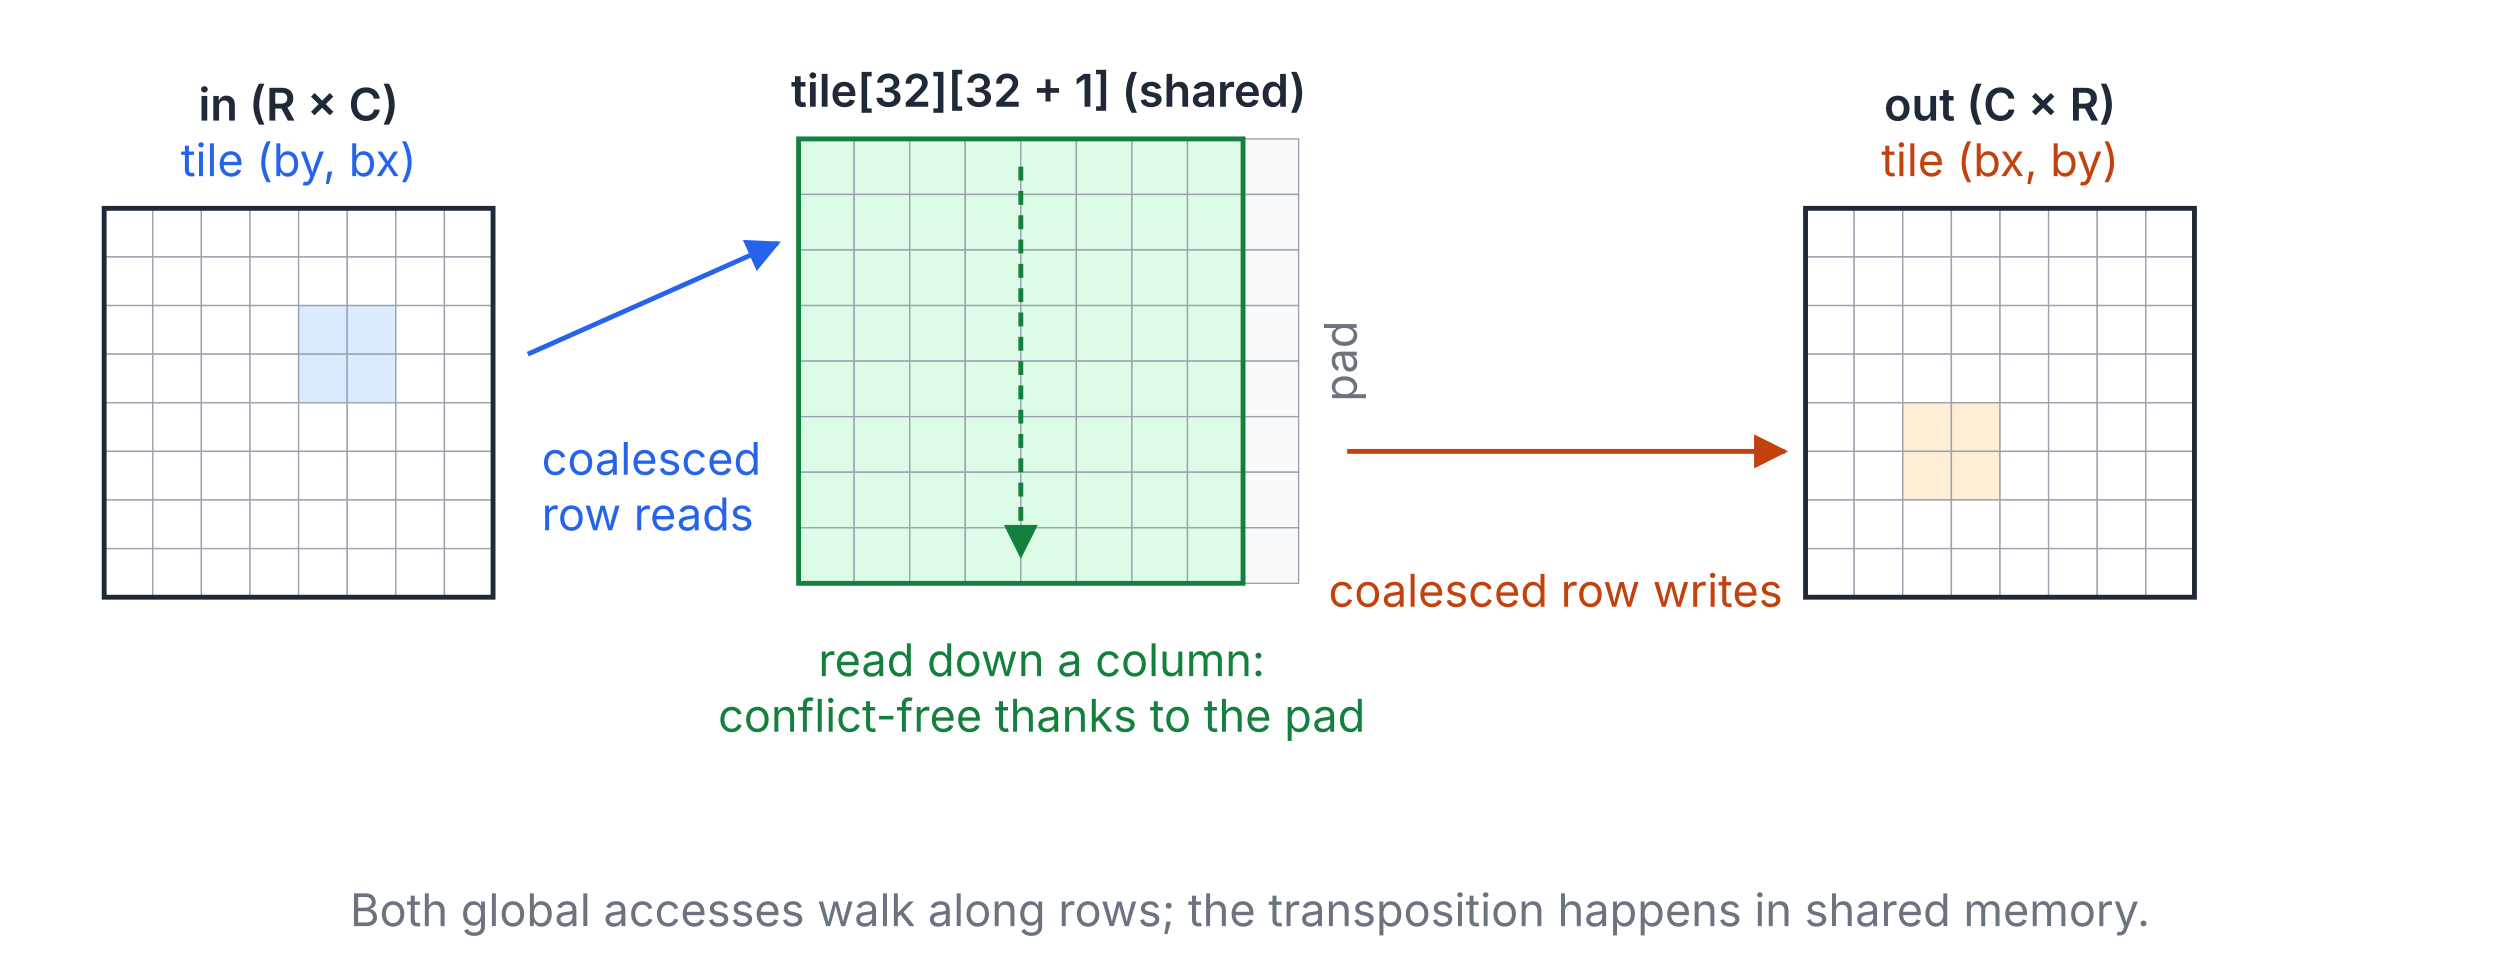
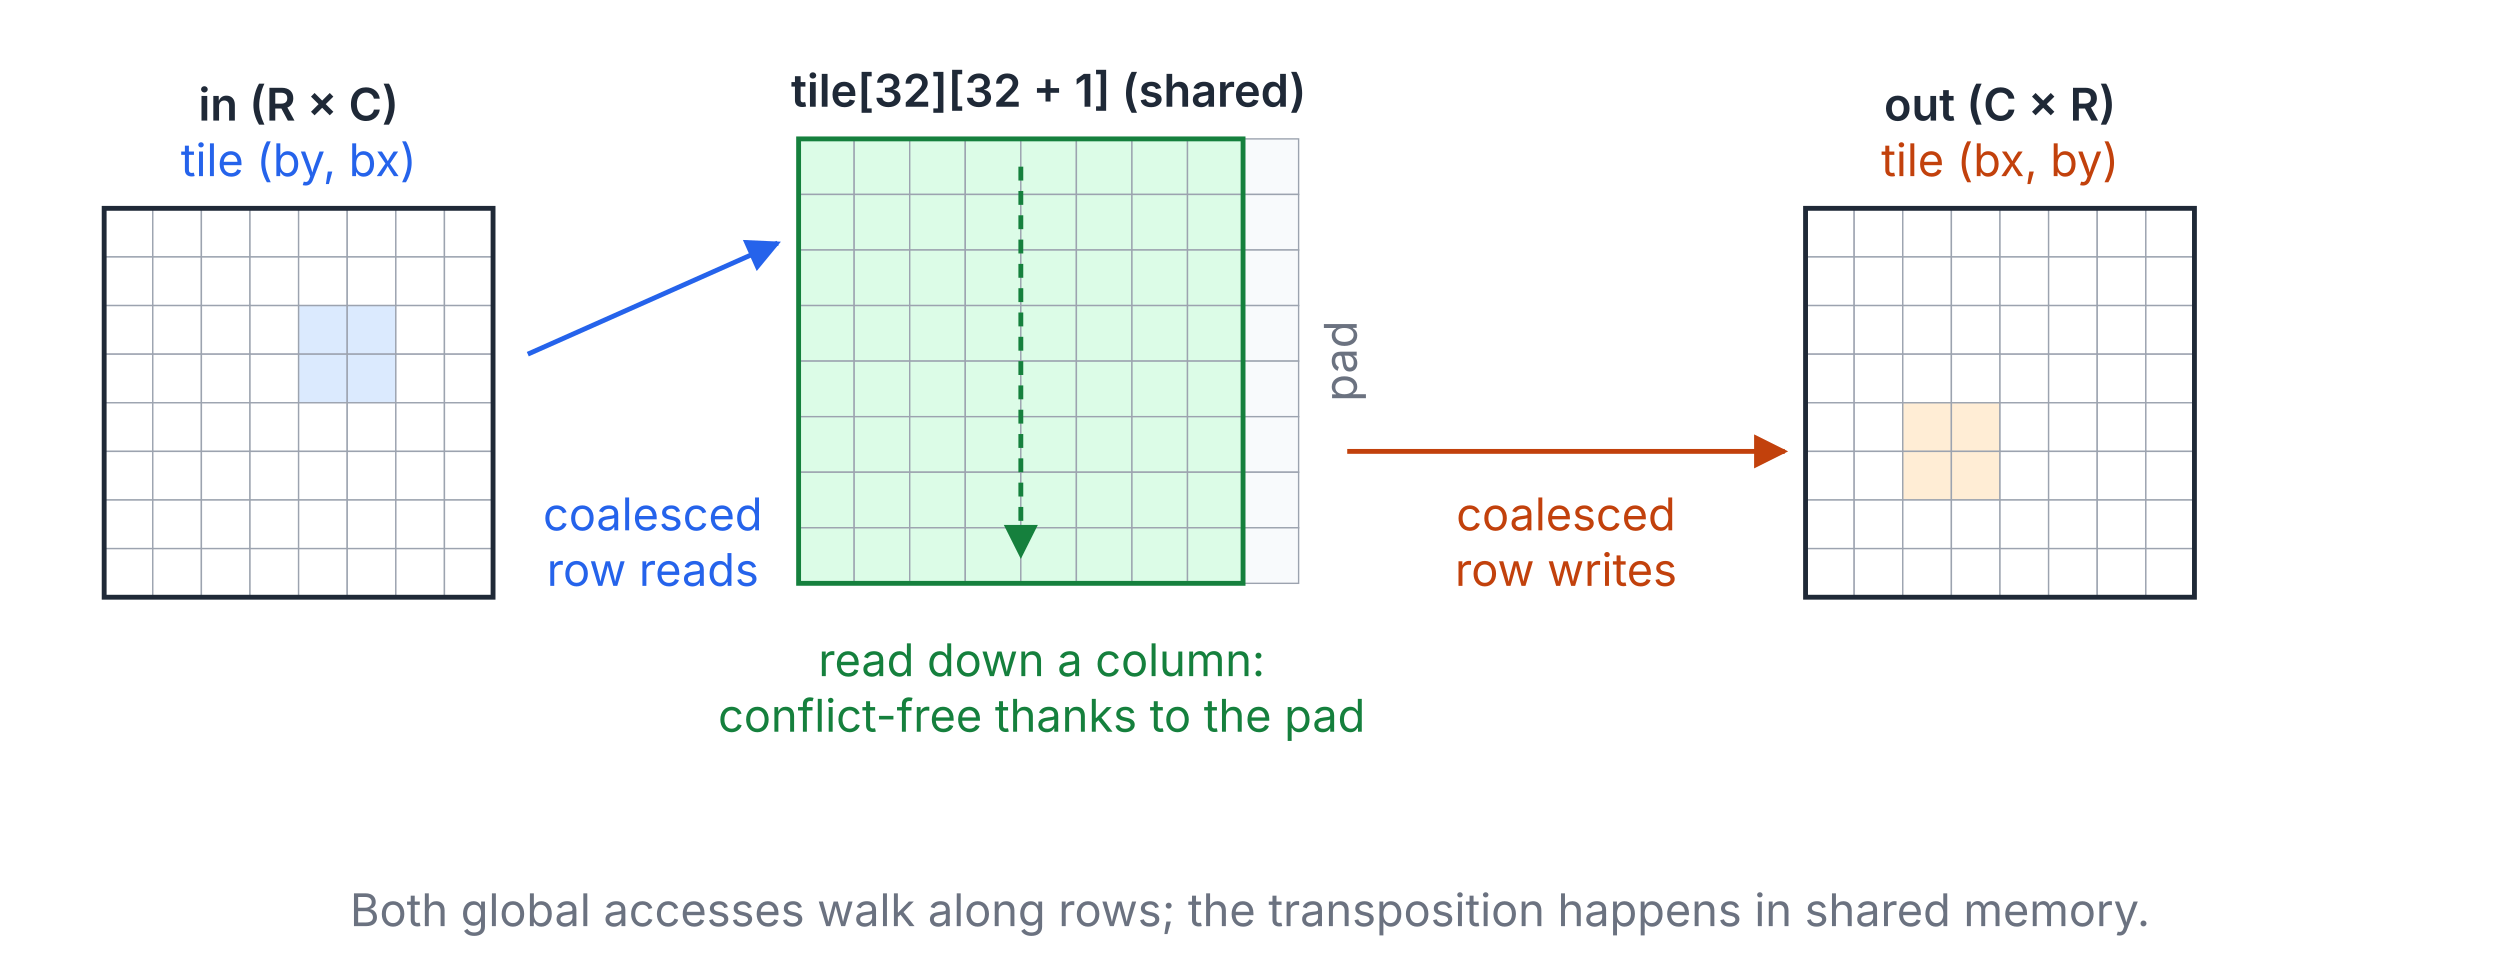
<svg xmlns="http://www.w3.org/2000/svg" viewBox="0 0 720 280" width="720" height="280" class="fig-svg" role="img">
  <style>.fig-paper{fill:var(--fig-paper,#ffffff)}.fig-panel{fill:var(--fig-panel,#f8fafc)}.fig-none{fill:none}.s-ink{stroke:var(--fig-ink,#1f2937)}.t-ink{fill:var(--fig-ink,#1f2937)}.f-ink{fill:var(--fig-ink-soft,#f3f4f6)}.f-ink2{fill:var(--fig-ink-mid,#e5e7eb)}.k-ink{fill:var(--fig-ink,#1f2937)}.s-muted{stroke:var(--fig-muted,#6b7280)}.t-muted{fill:var(--fig-muted,#6b7280)}.f-muted{fill:var(--fig-muted-soft,#f9fafb)}.f-muted2{fill:var(--fig-muted-mid,#e5e7eb)}.k-muted{fill:var(--fig-muted,#6b7280)}.s-line{stroke:var(--fig-line,#9ca3af)}.t-line{fill:var(--fig-line,#9ca3af)}.f-line{fill:var(--fig-line-soft,#f3f4f6)}.f-line2{fill:var(--fig-line-mid,#d1d5db)}.k-line{fill:var(--fig-line,#9ca3af)}.s-a{stroke:var(--fig-a,#2563eb)}.t-a{fill:var(--fig-a,#2563eb)}.f-a{fill:var(--fig-a-soft,#dbeafe)}.f-a2{fill:var(--fig-a-mid,#93c5fd)}.k-a{fill:var(--fig-a,#2563eb)}.s-b{stroke:var(--fig-b,#c2410c)}.t-b{fill:var(--fig-b,#c2410c)}.f-b{fill:var(--fig-b-soft,#ffedd5)}.f-b2{fill:var(--fig-b-mid,#fdba74)}.k-b{fill:var(--fig-b,#c2410c)}.s-c{stroke:var(--fig-c,#15803d)}.t-c{fill:var(--fig-c,#15803d)}.f-c{fill:var(--fig-c-soft,#dcfce7)}.f-c2{fill:var(--fig-c-mid,#86efac)}.k-c{fill:var(--fig-c,#15803d)}.s-d{stroke:var(--fig-d,#7c3aed)}.t-d{fill:var(--fig-d,#7c3aed)}.f-d{fill:var(--fig-d-soft,#ede9fe)}.f-d2{fill:var(--fig-d-mid,#c4b5fd)}.k-d{fill:var(--fig-d,#7c3aed)}.s-hl{stroke:var(--fig-hl,#dc2626)}.t-hl{fill:var(--fig-hl,#dc2626)}.f-hl{fill:var(--fig-hl-soft,#fee2e2)}.f-hl2{fill:var(--fig-hl-mid,#fca5a5)}.k-hl{fill:var(--fig-hl,#dc2626)}.fig-txt{font-family:Inter,system-ui,-apple-system,'Segoe UI',sans-serif;font-size:15px}.fig-mono{font-family:'Ubuntu Mono',ui-monospace,Menlo,monospace;font-size:15px}.fig-small{font-size:13px}.fig-tiny{font-size:11px}.fig-big{font-size:17px}.fig-plate{fill:var(--fig-paper,#ffffff);fill-opacity:.92}.fig-bold{font-weight:600}.fig-it{font-style:italic}</style>
  <defs>
    <marker id="ch02-transpose-ah-ink" viewBox="0 0 10 10" refX="9" refY="5" markerWidth="7" markerHeight="7" orient="auto-start-reverse">
      <path d="M0,0 L10,5 L0,10 z" class="k-ink" />
    </marker>
    <marker id="ch02-transpose-ah-muted" viewBox="0 0 10 10" refX="9" refY="5" markerWidth="7" markerHeight="7" orient="auto-start-reverse">
      <path d="M0,0 L10,5 L0,10 z" class="k-muted" />
    </marker>
    <marker id="ch02-transpose-ah-a" viewBox="0 0 10 10" refX="9" refY="5" markerWidth="7" markerHeight="7" orient="auto-start-reverse">
      <path d="M0,0 L10,5 L0,10 z" class="k-a" />
    </marker>
    <marker id="ch02-transpose-ah-b" viewBox="0 0 10 10" refX="9" refY="5" markerWidth="7" markerHeight="7" orient="auto-start-reverse">
      <path d="M0,0 L10,5 L0,10 z" class="k-b" />
    </marker>
    <marker id="ch02-transpose-ah-c" viewBox="0 0 10 10" refX="9" refY="5" markerWidth="7" markerHeight="7" orient="auto-start-reverse">
      <path d="M0,0 L10,5 L0,10 z" class="k-c" />
    </marker>
    <marker id="ch02-transpose-ah-d" viewBox="0 0 10 10" refX="9" refY="5" markerWidth="7" markerHeight="7" orient="auto-start-reverse">
      <path d="M0,0 L10,5 L0,10 z" class="k-d" />
    </marker>
    <marker id="ch02-transpose-ah-hl" viewBox="0 0 10 10" refX="9" refY="5" markerWidth="7" markerHeight="7" orient="auto-start-reverse">
      <path d="M0,0 L10,5 L0,10 z" class="k-hl" />
    </marker>
  </defs>
  <rect x="0" y="0" width="720" height="280" class="fig-paper" />
  <rect x="30" y="60" width="14" height="14" rx="0" class="fig-paper s-line" stroke-width="0.4" />
  <rect x="44" y="60" width="14" height="14" rx="0" class="fig-paper s-line" stroke-width="0.4" />
  <rect x="58" y="60" width="14" height="14" rx="0" class="fig-paper s-line" stroke-width="0.4" />
  <rect x="72" y="60" width="14" height="14" rx="0" class="fig-paper s-line" stroke-width="0.4" />
  <rect x="86" y="60" width="14" height="14" rx="0" class="fig-paper s-line" stroke-width="0.4" />
  <rect x="100" y="60" width="14" height="14" rx="0" class="fig-paper s-line" stroke-width="0.4" />
  <rect x="114" y="60" width="14" height="14" rx="0" class="fig-paper s-line" stroke-width="0.4" />
  <rect x="128" y="60" width="14" height="14" rx="0" class="fig-paper s-line" stroke-width="0.4" />
  <rect x="30" y="74" width="14" height="14" rx="0" class="fig-paper s-line" stroke-width="0.4" />
  <rect x="44" y="74" width="14" height="14" rx="0" class="fig-paper s-line" stroke-width="0.4" />
  <rect x="58" y="74" width="14" height="14" rx="0" class="fig-paper s-line" stroke-width="0.4" />
  <rect x="72" y="74" width="14" height="14" rx="0" class="fig-paper s-line" stroke-width="0.4" />
  <rect x="86" y="74" width="14" height="14" rx="0" class="fig-paper s-line" stroke-width="0.4" />
  <rect x="100" y="74" width="14" height="14" rx="0" class="fig-paper s-line" stroke-width="0.4" />
  <rect x="114" y="74" width="14" height="14" rx="0" class="fig-paper s-line" stroke-width="0.4" />
  <rect x="128" y="74" width="14" height="14" rx="0" class="fig-paper s-line" stroke-width="0.4" />
  <rect x="30" y="88" width="14" height="14" rx="0" class="fig-paper s-line" stroke-width="0.4" />
  <rect x="44" y="88" width="14" height="14" rx="0" class="fig-paper s-line" stroke-width="0.4" />
  <rect x="58" y="88" width="14" height="14" rx="0" class="fig-paper s-line" stroke-width="0.4" />
  <rect x="72" y="88" width="14" height="14" rx="0" class="fig-paper s-line" stroke-width="0.4" />
  <rect x="86" y="88" width="14" height="14" rx="0" class="f-a s-line" stroke-width="0.4" />
  <rect x="100" y="88" width="14" height="14" rx="0" class="f-a s-line" stroke-width="0.4" />
  <rect x="114" y="88" width="14" height="14" rx="0" class="fig-paper s-line" stroke-width="0.4" />
  <rect x="128" y="88" width="14" height="14" rx="0" class="fig-paper s-line" stroke-width="0.4" />
  <rect x="30" y="102" width="14" height="14" rx="0" class="fig-paper s-line" stroke-width="0.4" />
  <rect x="44" y="102" width="14" height="14" rx="0" class="fig-paper s-line" stroke-width="0.4" />
  <rect x="58" y="102" width="14" height="14" rx="0" class="fig-paper s-line" stroke-width="0.4" />
  <rect x="72" y="102" width="14" height="14" rx="0" class="fig-paper s-line" stroke-width="0.4" />
  <rect x="86" y="102" width="14" height="14" rx="0" class="f-a s-line" stroke-width="0.4" />
  <rect x="100" y="102" width="14" height="14" rx="0" class="f-a s-line" stroke-width="0.4" />
  <rect x="114" y="102" width="14" height="14" rx="0" class="fig-paper s-line" stroke-width="0.4" />
  <rect x="128" y="102" width="14" height="14" rx="0" class="fig-paper s-line" stroke-width="0.4" />
  <rect x="30" y="116" width="14" height="14" rx="0" class="fig-paper s-line" stroke-width="0.4" />
  <rect x="44" y="116" width="14" height="14" rx="0" class="fig-paper s-line" stroke-width="0.4" />
  <rect x="58" y="116" width="14" height="14" rx="0" class="fig-paper s-line" stroke-width="0.4" />
  <rect x="72" y="116" width="14" height="14" rx="0" class="fig-paper s-line" stroke-width="0.4" />
  <rect x="86" y="116" width="14" height="14" rx="0" class="fig-paper s-line" stroke-width="0.4" />
  <rect x="100" y="116" width="14" height="14" rx="0" class="fig-paper s-line" stroke-width="0.4" />
  <rect x="114" y="116" width="14" height="14" rx="0" class="fig-paper s-line" stroke-width="0.4" />
  <rect x="128" y="116" width="14" height="14" rx="0" class="fig-paper s-line" stroke-width="0.4" />
  <rect x="30" y="130" width="14" height="14" rx="0" class="fig-paper s-line" stroke-width="0.4" />
  <rect x="44" y="130" width="14" height="14" rx="0" class="fig-paper s-line" stroke-width="0.4" />
  <rect x="58" y="130" width="14" height="14" rx="0" class="fig-paper s-line" stroke-width="0.4" />
  <rect x="72" y="130" width="14" height="14" rx="0" class="fig-paper s-line" stroke-width="0.4" />
  <rect x="86" y="130" width="14" height="14" rx="0" class="fig-paper s-line" stroke-width="0.4" />
  <rect x="100" y="130" width="14" height="14" rx="0" class="fig-paper s-line" stroke-width="0.4" />
  <rect x="114" y="130" width="14" height="14" rx="0" class="fig-paper s-line" stroke-width="0.4" />
  <rect x="128" y="130" width="14" height="14" rx="0" class="fig-paper s-line" stroke-width="0.4" />
  <rect x="30" y="144" width="14" height="14" rx="0" class="fig-paper s-line" stroke-width="0.4" />
  <rect x="44" y="144" width="14" height="14" rx="0" class="fig-paper s-line" stroke-width="0.4" />
  <rect x="58" y="144" width="14" height="14" rx="0" class="fig-paper s-line" stroke-width="0.4" />
  <rect x="72" y="144" width="14" height="14" rx="0" class="fig-paper s-line" stroke-width="0.4" />
  <rect x="86" y="144" width="14" height="14" rx="0" class="fig-paper s-line" stroke-width="0.4" />
  <rect x="100" y="144" width="14" height="14" rx="0" class="fig-paper s-line" stroke-width="0.4" />
  <rect x="114" y="144" width="14" height="14" rx="0" class="fig-paper s-line" stroke-width="0.4" />
  <rect x="128" y="144" width="14" height="14" rx="0" class="fig-paper s-line" stroke-width="0.4" />
  <rect x="30" y="158" width="14" height="14" rx="0" class="fig-paper s-line" stroke-width="0.4" />
  <rect x="44" y="158" width="14" height="14" rx="0" class="fig-paper s-line" stroke-width="0.4" />
  <rect x="58" y="158" width="14" height="14" rx="0" class="fig-paper s-line" stroke-width="0.4" />
  <rect x="72" y="158" width="14" height="14" rx="0" class="fig-paper s-line" stroke-width="0.4" />
  <rect x="86" y="158" width="14" height="14" rx="0" class="fig-paper s-line" stroke-width="0.4" />
  <rect x="100" y="158" width="14" height="14" rx="0" class="fig-paper s-line" stroke-width="0.4" />
  <rect x="114" y="158" width="14" height="14" rx="0" class="fig-paper s-line" stroke-width="0.4" />
  <rect x="128" y="158" width="14" height="14" rx="0" class="fig-paper s-line" stroke-width="0.4" />
  <rect x="30" y="60" width="112" height="112" rx="0" class="fig-none s-ink" stroke-width="1.4" />
  <text x="86" y="30" text-anchor="middle" dominant-baseline="central" class="fig-txt t-ink fig-small fig-bold">in (R × C)</text>
  <text x="86" y="46" text-anchor="middle" dominant-baseline="central" class="fig-txt t-a fig-small">tile (by, bx)</text>
  <rect x="230" y="40" width="16" height="16" rx="0" class="f-c s-line" stroke-width="0.4" />
  <rect x="246" y="40" width="16" height="16" rx="0" class="f-c s-line" stroke-width="0.4" />
  <rect x="262" y="40" width="16" height="16" rx="0" class="f-c s-line" stroke-width="0.4" />
  <rect x="278" y="40" width="16" height="16" rx="0" class="f-c s-line" stroke-width="0.4" />
  <rect x="294" y="40" width="16" height="16" rx="0" class="f-c s-line" stroke-width="0.4" />
  <rect x="310" y="40" width="16" height="16" rx="0" class="f-c s-line" stroke-width="0.4" />
  <rect x="326" y="40" width="16" height="16" rx="0" class="f-c s-line" stroke-width="0.4" />
  <rect x="342" y="40" width="16" height="16" rx="0" class="f-c s-line" stroke-width="0.4" />
  <rect x="358" y="40" width="16" height="16" rx="0" class="fig-panel s-line" stroke-width="0.4" />
  <rect x="230" y="56" width="16" height="16" rx="0" class="f-c s-line" stroke-width="0.4" />
  <rect x="246" y="56" width="16" height="16" rx="0" class="f-c s-line" stroke-width="0.4" />
  <rect x="262" y="56" width="16" height="16" rx="0" class="f-c s-line" stroke-width="0.4" />
  <rect x="278" y="56" width="16" height="16" rx="0" class="f-c s-line" stroke-width="0.4" />
  <rect x="294" y="56" width="16" height="16" rx="0" class="f-c s-line" stroke-width="0.4" />
  <rect x="310" y="56" width="16" height="16" rx="0" class="f-c s-line" stroke-width="0.4" />
  <rect x="326" y="56" width="16" height="16" rx="0" class="f-c s-line" stroke-width="0.4" />
  <rect x="342" y="56" width="16" height="16" rx="0" class="f-c s-line" stroke-width="0.4" />
  <rect x="358" y="56" width="16" height="16" rx="0" class="fig-panel s-line" stroke-width="0.4" />
  <rect x="230" y="72" width="16" height="16" rx="0" class="f-c s-line" stroke-width="0.4" />
  <rect x="246" y="72" width="16" height="16" rx="0" class="f-c s-line" stroke-width="0.4" />
  <rect x="262" y="72" width="16" height="16" rx="0" class="f-c s-line" stroke-width="0.4" />
  <rect x="278" y="72" width="16" height="16" rx="0" class="f-c s-line" stroke-width="0.4" />
  <rect x="294" y="72" width="16" height="16" rx="0" class="f-c s-line" stroke-width="0.4" />
  <rect x="310" y="72" width="16" height="16" rx="0" class="f-c s-line" stroke-width="0.4" />
  <rect x="326" y="72" width="16" height="16" rx="0" class="f-c s-line" stroke-width="0.4" />
  <rect x="342" y="72" width="16" height="16" rx="0" class="f-c s-line" stroke-width="0.4" />
  <rect x="358" y="72" width="16" height="16" rx="0" class="fig-panel s-line" stroke-width="0.4" />
  <rect x="230" y="88" width="16" height="16" rx="0" class="f-c s-line" stroke-width="0.4" />
  <rect x="246" y="88" width="16" height="16" rx="0" class="f-c s-line" stroke-width="0.4" />
  <rect x="262" y="88" width="16" height="16" rx="0" class="f-c s-line" stroke-width="0.4" />
  <rect x="278" y="88" width="16" height="16" rx="0" class="f-c s-line" stroke-width="0.4" />
  <rect x="294" y="88" width="16" height="16" rx="0" class="f-c s-line" stroke-width="0.4" />
  <rect x="310" y="88" width="16" height="16" rx="0" class="f-c s-line" stroke-width="0.4" />
  <rect x="326" y="88" width="16" height="16" rx="0" class="f-c s-line" stroke-width="0.4" />
  <rect x="342" y="88" width="16" height="16" rx="0" class="f-c s-line" stroke-width="0.4" />
  <rect x="358" y="88" width="16" height="16" rx="0" class="fig-panel s-line" stroke-width="0.4" />
  <rect x="230" y="104" width="16" height="16" rx="0" class="f-c s-line" stroke-width="0.4" />
  <rect x="246" y="104" width="16" height="16" rx="0" class="f-c s-line" stroke-width="0.4" />
  <rect x="262" y="104" width="16" height="16" rx="0" class="f-c s-line" stroke-width="0.4" />
  <rect x="278" y="104" width="16" height="16" rx="0" class="f-c s-line" stroke-width="0.4" />
  <rect x="294" y="104" width="16" height="16" rx="0" class="f-c s-line" stroke-width="0.4" />
  <rect x="310" y="104" width="16" height="16" rx="0" class="f-c s-line" stroke-width="0.4" />
  <rect x="326" y="104" width="16" height="16" rx="0" class="f-c s-line" stroke-width="0.4" />
  <rect x="342" y="104" width="16" height="16" rx="0" class="f-c s-line" stroke-width="0.4" />
  <rect x="358" y="104" width="16" height="16" rx="0" class="fig-panel s-line" stroke-width="0.4" />
  <rect x="230" y="120" width="16" height="16" rx="0" class="f-c s-line" stroke-width="0.4" />
  <rect x="246" y="120" width="16" height="16" rx="0" class="f-c s-line" stroke-width="0.4" />
  <rect x="262" y="120" width="16" height="16" rx="0" class="f-c s-line" stroke-width="0.4" />
  <rect x="278" y="120" width="16" height="16" rx="0" class="f-c s-line" stroke-width="0.4" />
  <rect x="294" y="120" width="16" height="16" rx="0" class="f-c s-line" stroke-width="0.4" />
  <rect x="310" y="120" width="16" height="16" rx="0" class="f-c s-line" stroke-width="0.4" />
  <rect x="326" y="120" width="16" height="16" rx="0" class="f-c s-line" stroke-width="0.4" />
  <rect x="342" y="120" width="16" height="16" rx="0" class="f-c s-line" stroke-width="0.4" />
  <rect x="358" y="120" width="16" height="16" rx="0" class="fig-panel s-line" stroke-width="0.4" />
  <rect x="230" y="136" width="16" height="16" rx="0" class="f-c s-line" stroke-width="0.4" />
  <rect x="246" y="136" width="16" height="16" rx="0" class="f-c s-line" stroke-width="0.4" />
  <rect x="262" y="136" width="16" height="16" rx="0" class="f-c s-line" stroke-width="0.4" />
  <rect x="278" y="136" width="16" height="16" rx="0" class="f-c s-line" stroke-width="0.4" />
  <rect x="294" y="136" width="16" height="16" rx="0" class="f-c s-line" stroke-width="0.4" />
  <rect x="310" y="136" width="16" height="16" rx="0" class="f-c s-line" stroke-width="0.4" />
  <rect x="326" y="136" width="16" height="16" rx="0" class="f-c s-line" stroke-width="0.4" />
  <rect x="342" y="136" width="16" height="16" rx="0" class="f-c s-line" stroke-width="0.4" />
  <rect x="358" y="136" width="16" height="16" rx="0" class="fig-panel s-line" stroke-width="0.4" />
  <rect x="230" y="152" width="16" height="16" rx="0" class="f-c s-line" stroke-width="0.4" />
  <rect x="246" y="152" width="16" height="16" rx="0" class="f-c s-line" stroke-width="0.4" />
  <rect x="262" y="152" width="16" height="16" rx="0" class="f-c s-line" stroke-width="0.4" />
  <rect x="278" y="152" width="16" height="16" rx="0" class="f-c s-line" stroke-width="0.4" />
  <rect x="294" y="152" width="16" height="16" rx="0" class="f-c s-line" stroke-width="0.4" />
  <rect x="310" y="152" width="16" height="16" rx="0" class="f-c s-line" stroke-width="0.4" />
  <rect x="326" y="152" width="16" height="16" rx="0" class="f-c s-line" stroke-width="0.4" />
  <rect x="342" y="152" width="16" height="16" rx="0" class="f-c s-line" stroke-width="0.4" />
  <rect x="358" y="152" width="16" height="16" rx="0" class="fig-panel s-line" stroke-width="0.4" />
  <rect x="230" y="40" width="128" height="128" rx="0" class="fig-none s-c" stroke-width="1.4" />
  <text x="302" y="26" text-anchor="middle" dominant-baseline="central" class="fig-txt t-ink fig-small fig-bold">tile[32][32 + 1] (shared)</text>
  <text x="386" y="104" text-anchor="middle" dominant-baseline="central" class="fig-txt t-muted fig-small" transform="rotate(-90 386 104)">pad</text>
  <line x1="152" y1="102" x2="224" y2="70" class="s-a" stroke-width="1.4" marker-end="url(#ch02-transpose-ah-a)" />
-   <text x="156" y="132" text-anchor="start" dominant-baseline="central" class="fig-txt t-a fig-small">coalesced</text>
-   <text x="156" y="148" text-anchor="start" dominant-baseline="central" class="fig-txt t-a fig-small">row reads</text>
+   <text x="188" y="148" text-anchor="middle" dominant-baseline="central" class="fig-txt t-a fig-small">coalesced</text>
+   <text x="188" y="164" text-anchor="middle" dominant-baseline="central" class="fig-txt t-a fig-small">row reads</text>
  <line x1="294" y1="48" x2="294" y2="160" class="s-c" stroke-width="1.4" stroke-dasharray="4 3" marker-end="url(#ch02-transpose-ah-c)" />
  <text x="300" y="190" text-anchor="middle" dominant-baseline="central" class="fig-txt t-c fig-small">read down a column:</text>
  <text x="300" y="206" text-anchor="middle" dominant-baseline="central" class="fig-txt t-c fig-small">conflict-free thanks to the pad</text>
  <rect x="520" y="60" width="14" height="14" rx="0" class="fig-paper s-line" stroke-width="0.4" />
  <rect x="534" y="60" width="14" height="14" rx="0" class="fig-paper s-line" stroke-width="0.4" />
  <rect x="548" y="60" width="14" height="14" rx="0" class="fig-paper s-line" stroke-width="0.4" />
  <rect x="562" y="60" width="14" height="14" rx="0" class="fig-paper s-line" stroke-width="0.4" />
  <rect x="576" y="60" width="14" height="14" rx="0" class="fig-paper s-line" stroke-width="0.4" />
  <rect x="590" y="60" width="14" height="14" rx="0" class="fig-paper s-line" stroke-width="0.4" />
  <rect x="604" y="60" width="14" height="14" rx="0" class="fig-paper s-line" stroke-width="0.4" />
  <rect x="618" y="60" width="14" height="14" rx="0" class="fig-paper s-line" stroke-width="0.4" />
  <rect x="520" y="74" width="14" height="14" rx="0" class="fig-paper s-line" stroke-width="0.4" />
  <rect x="534" y="74" width="14" height="14" rx="0" class="fig-paper s-line" stroke-width="0.4" />
  <rect x="548" y="74" width="14" height="14" rx="0" class="fig-paper s-line" stroke-width="0.4" />
  <rect x="562" y="74" width="14" height="14" rx="0" class="fig-paper s-line" stroke-width="0.4" />
  <rect x="576" y="74" width="14" height="14" rx="0" class="fig-paper s-line" stroke-width="0.4" />
  <rect x="590" y="74" width="14" height="14" rx="0" class="fig-paper s-line" stroke-width="0.4" />
  <rect x="604" y="74" width="14" height="14" rx="0" class="fig-paper s-line" stroke-width="0.4" />
  <rect x="618" y="74" width="14" height="14" rx="0" class="fig-paper s-line" stroke-width="0.4" />
  <rect x="520" y="88" width="14" height="14" rx="0" class="fig-paper s-line" stroke-width="0.4" />
  <rect x="534" y="88" width="14" height="14" rx="0" class="fig-paper s-line" stroke-width="0.4" />
  <rect x="548" y="88" width="14" height="14" rx="0" class="fig-paper s-line" stroke-width="0.4" />
  <rect x="562" y="88" width="14" height="14" rx="0" class="fig-paper s-line" stroke-width="0.4" />
  <rect x="576" y="88" width="14" height="14" rx="0" class="fig-paper s-line" stroke-width="0.4" />
  <rect x="590" y="88" width="14" height="14" rx="0" class="fig-paper s-line" stroke-width="0.4" />
  <rect x="604" y="88" width="14" height="14" rx="0" class="fig-paper s-line" stroke-width="0.4" />
  <rect x="618" y="88" width="14" height="14" rx="0" class="fig-paper s-line" stroke-width="0.4" />
  <rect x="520" y="102" width="14" height="14" rx="0" class="fig-paper s-line" stroke-width="0.4" />
  <rect x="534" y="102" width="14" height="14" rx="0" class="fig-paper s-line" stroke-width="0.4" />
  <rect x="548" y="102" width="14" height="14" rx="0" class="fig-paper s-line" stroke-width="0.4" />
  <rect x="562" y="102" width="14" height="14" rx="0" class="fig-paper s-line" stroke-width="0.4" />
  <rect x="576" y="102" width="14" height="14" rx="0" class="fig-paper s-line" stroke-width="0.4" />
  <rect x="590" y="102" width="14" height="14" rx="0" class="fig-paper s-line" stroke-width="0.4" />
  <rect x="604" y="102" width="14" height="14" rx="0" class="fig-paper s-line" stroke-width="0.4" />
  <rect x="618" y="102" width="14" height="14" rx="0" class="fig-paper s-line" stroke-width="0.4" />
  <rect x="520" y="116" width="14" height="14" rx="0" class="fig-paper s-line" stroke-width="0.4" />
  <rect x="534" y="116" width="14" height="14" rx="0" class="fig-paper s-line" stroke-width="0.4" />
  <rect x="548" y="116" width="14" height="14" rx="0" class="f-b s-line" stroke-width="0.4" />
  <rect x="562" y="116" width="14" height="14" rx="0" class="f-b s-line" stroke-width="0.4" />
  <rect x="576" y="116" width="14" height="14" rx="0" class="fig-paper s-line" stroke-width="0.4" />
  <rect x="590" y="116" width="14" height="14" rx="0" class="fig-paper s-line" stroke-width="0.4" />
  <rect x="604" y="116" width="14" height="14" rx="0" class="fig-paper s-line" stroke-width="0.4" />
  <rect x="618" y="116" width="14" height="14" rx="0" class="fig-paper s-line" stroke-width="0.4" />
  <rect x="520" y="130" width="14" height="14" rx="0" class="fig-paper s-line" stroke-width="0.4" />
  <rect x="534" y="130" width="14" height="14" rx="0" class="fig-paper s-line" stroke-width="0.4" />
  <rect x="548" y="130" width="14" height="14" rx="0" class="f-b s-line" stroke-width="0.4" />
  <rect x="562" y="130" width="14" height="14" rx="0" class="f-b s-line" stroke-width="0.4" />
  <rect x="576" y="130" width="14" height="14" rx="0" class="fig-paper s-line" stroke-width="0.4" />
  <rect x="590" y="130" width="14" height="14" rx="0" class="fig-paper s-line" stroke-width="0.4" />
  <rect x="604" y="130" width="14" height="14" rx="0" class="fig-paper s-line" stroke-width="0.4" />
  <rect x="618" y="130" width="14" height="14" rx="0" class="fig-paper s-line" stroke-width="0.4" />
  <rect x="520" y="144" width="14" height="14" rx="0" class="fig-paper s-line" stroke-width="0.4" />
  <rect x="534" y="144" width="14" height="14" rx="0" class="fig-paper s-line" stroke-width="0.4" />
  <rect x="548" y="144" width="14" height="14" rx="0" class="fig-paper s-line" stroke-width="0.4" />
  <rect x="562" y="144" width="14" height="14" rx="0" class="fig-paper s-line" stroke-width="0.4" />
  <rect x="576" y="144" width="14" height="14" rx="0" class="fig-paper s-line" stroke-width="0.4" />
  <rect x="590" y="144" width="14" height="14" rx="0" class="fig-paper s-line" stroke-width="0.4" />
  <rect x="604" y="144" width="14" height="14" rx="0" class="fig-paper s-line" stroke-width="0.4" />
  <rect x="618" y="144" width="14" height="14" rx="0" class="fig-paper s-line" stroke-width="0.4" />
  <rect x="520" y="158" width="14" height="14" rx="0" class="fig-paper s-line" stroke-width="0.4" />
  <rect x="534" y="158" width="14" height="14" rx="0" class="fig-paper s-line" stroke-width="0.4" />
  <rect x="548" y="158" width="14" height="14" rx="0" class="fig-paper s-line" stroke-width="0.4" />
  <rect x="562" y="158" width="14" height="14" rx="0" class="fig-paper s-line" stroke-width="0.4" />
  <rect x="576" y="158" width="14" height="14" rx="0" class="fig-paper s-line" stroke-width="0.4" />
  <rect x="590" y="158" width="14" height="14" rx="0" class="fig-paper s-line" stroke-width="0.4" />
  <rect x="604" y="158" width="14" height="14" rx="0" class="fig-paper s-line" stroke-width="0.4" />
  <rect x="618" y="158" width="14" height="14" rx="0" class="fig-paper s-line" stroke-width="0.4" />
  <rect x="520" y="60" width="112" height="112" rx="0" class="fig-none s-ink" stroke-width="1.4" />
  <text x="576" y="30" text-anchor="middle" dominant-baseline="central" class="fig-txt t-ink fig-small fig-bold">out (C × R)</text>
  <text x="576" y="46" text-anchor="middle" dominant-baseline="central" class="fig-txt t-b fig-small">tile (bx, by)</text>
  <line x1="388" y1="130" x2="514" y2="130" class="s-b" stroke-width="1.4" marker-end="url(#ch02-transpose-ah-b)" />
-   <text x="448" y="170" text-anchor="middle" dominant-baseline="central" class="fig-txt t-b fig-small">coalesced row writes</text>
+   <text x="451" y="148" text-anchor="middle" dominant-baseline="central" class="fig-txt t-b fig-small">coalesced</text>
+   <text x="451" y="164" text-anchor="middle" dominant-baseline="central" class="fig-txt t-b fig-small">row writes</text>
  <text x="360" y="262" text-anchor="middle" dominant-baseline="central" class="fig-txt t-muted fig-small">Both global accesses walk along rows; the transposition happens in shared memory.</text>
</svg>
